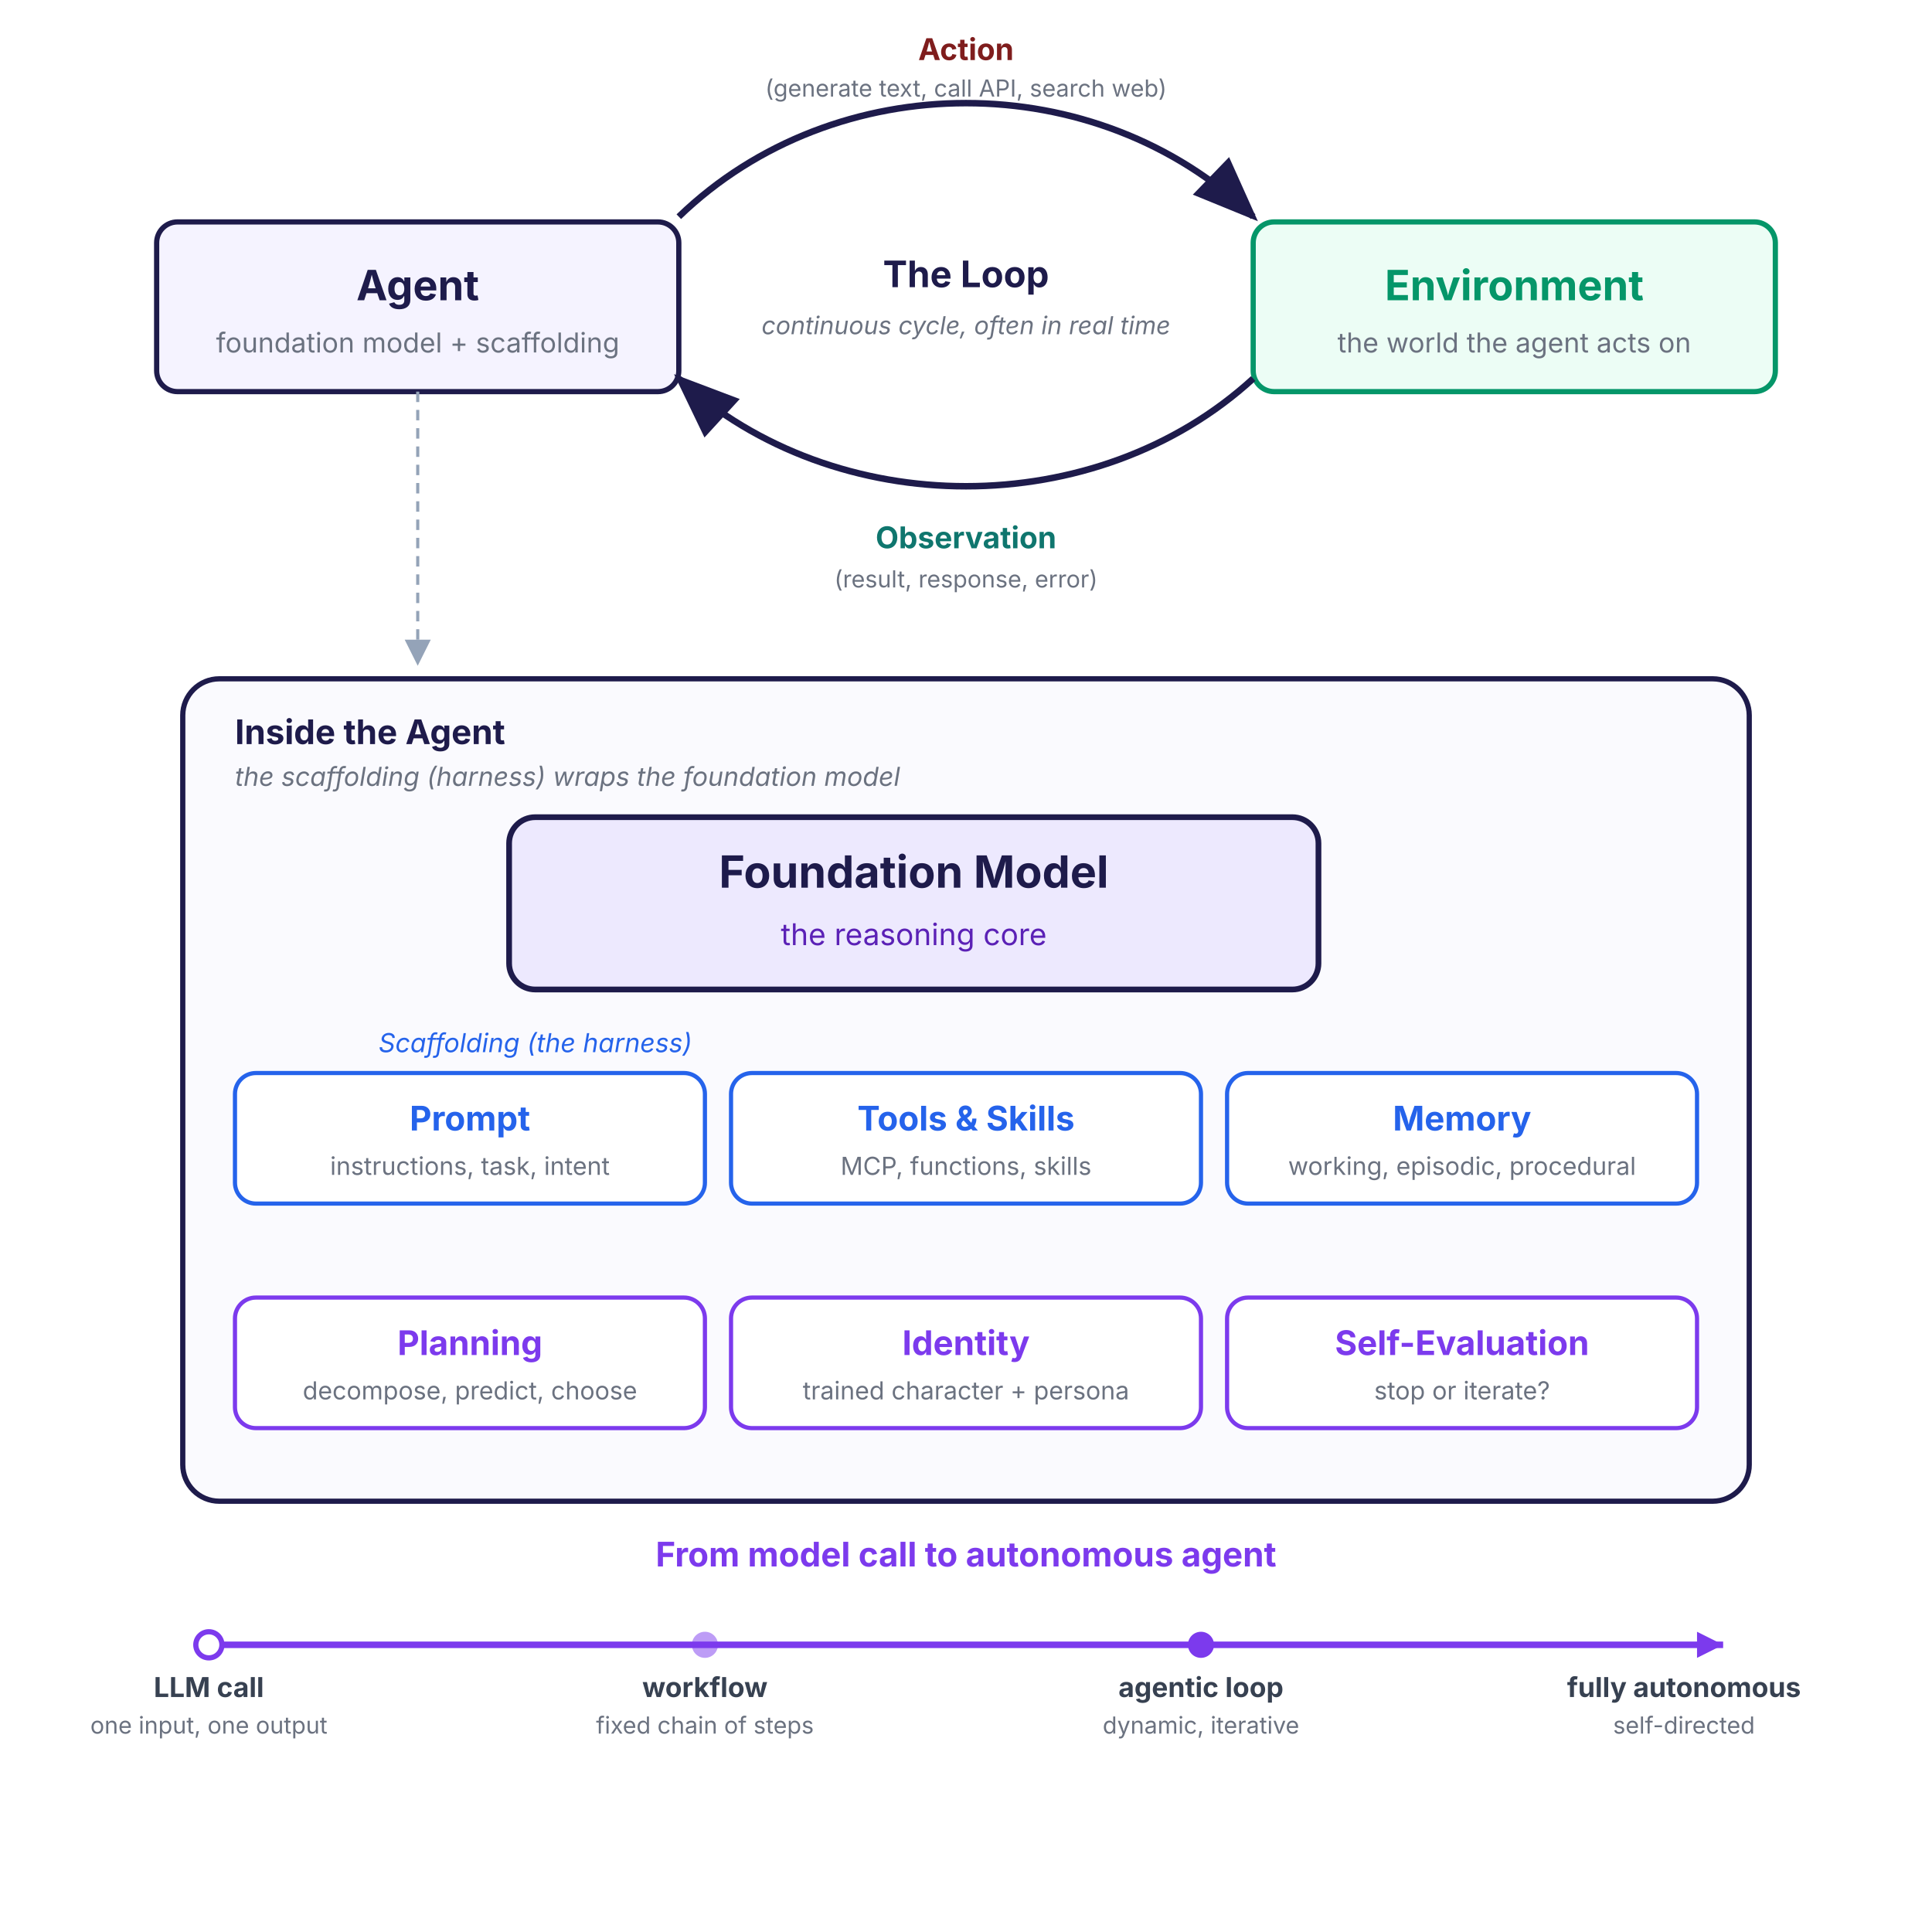
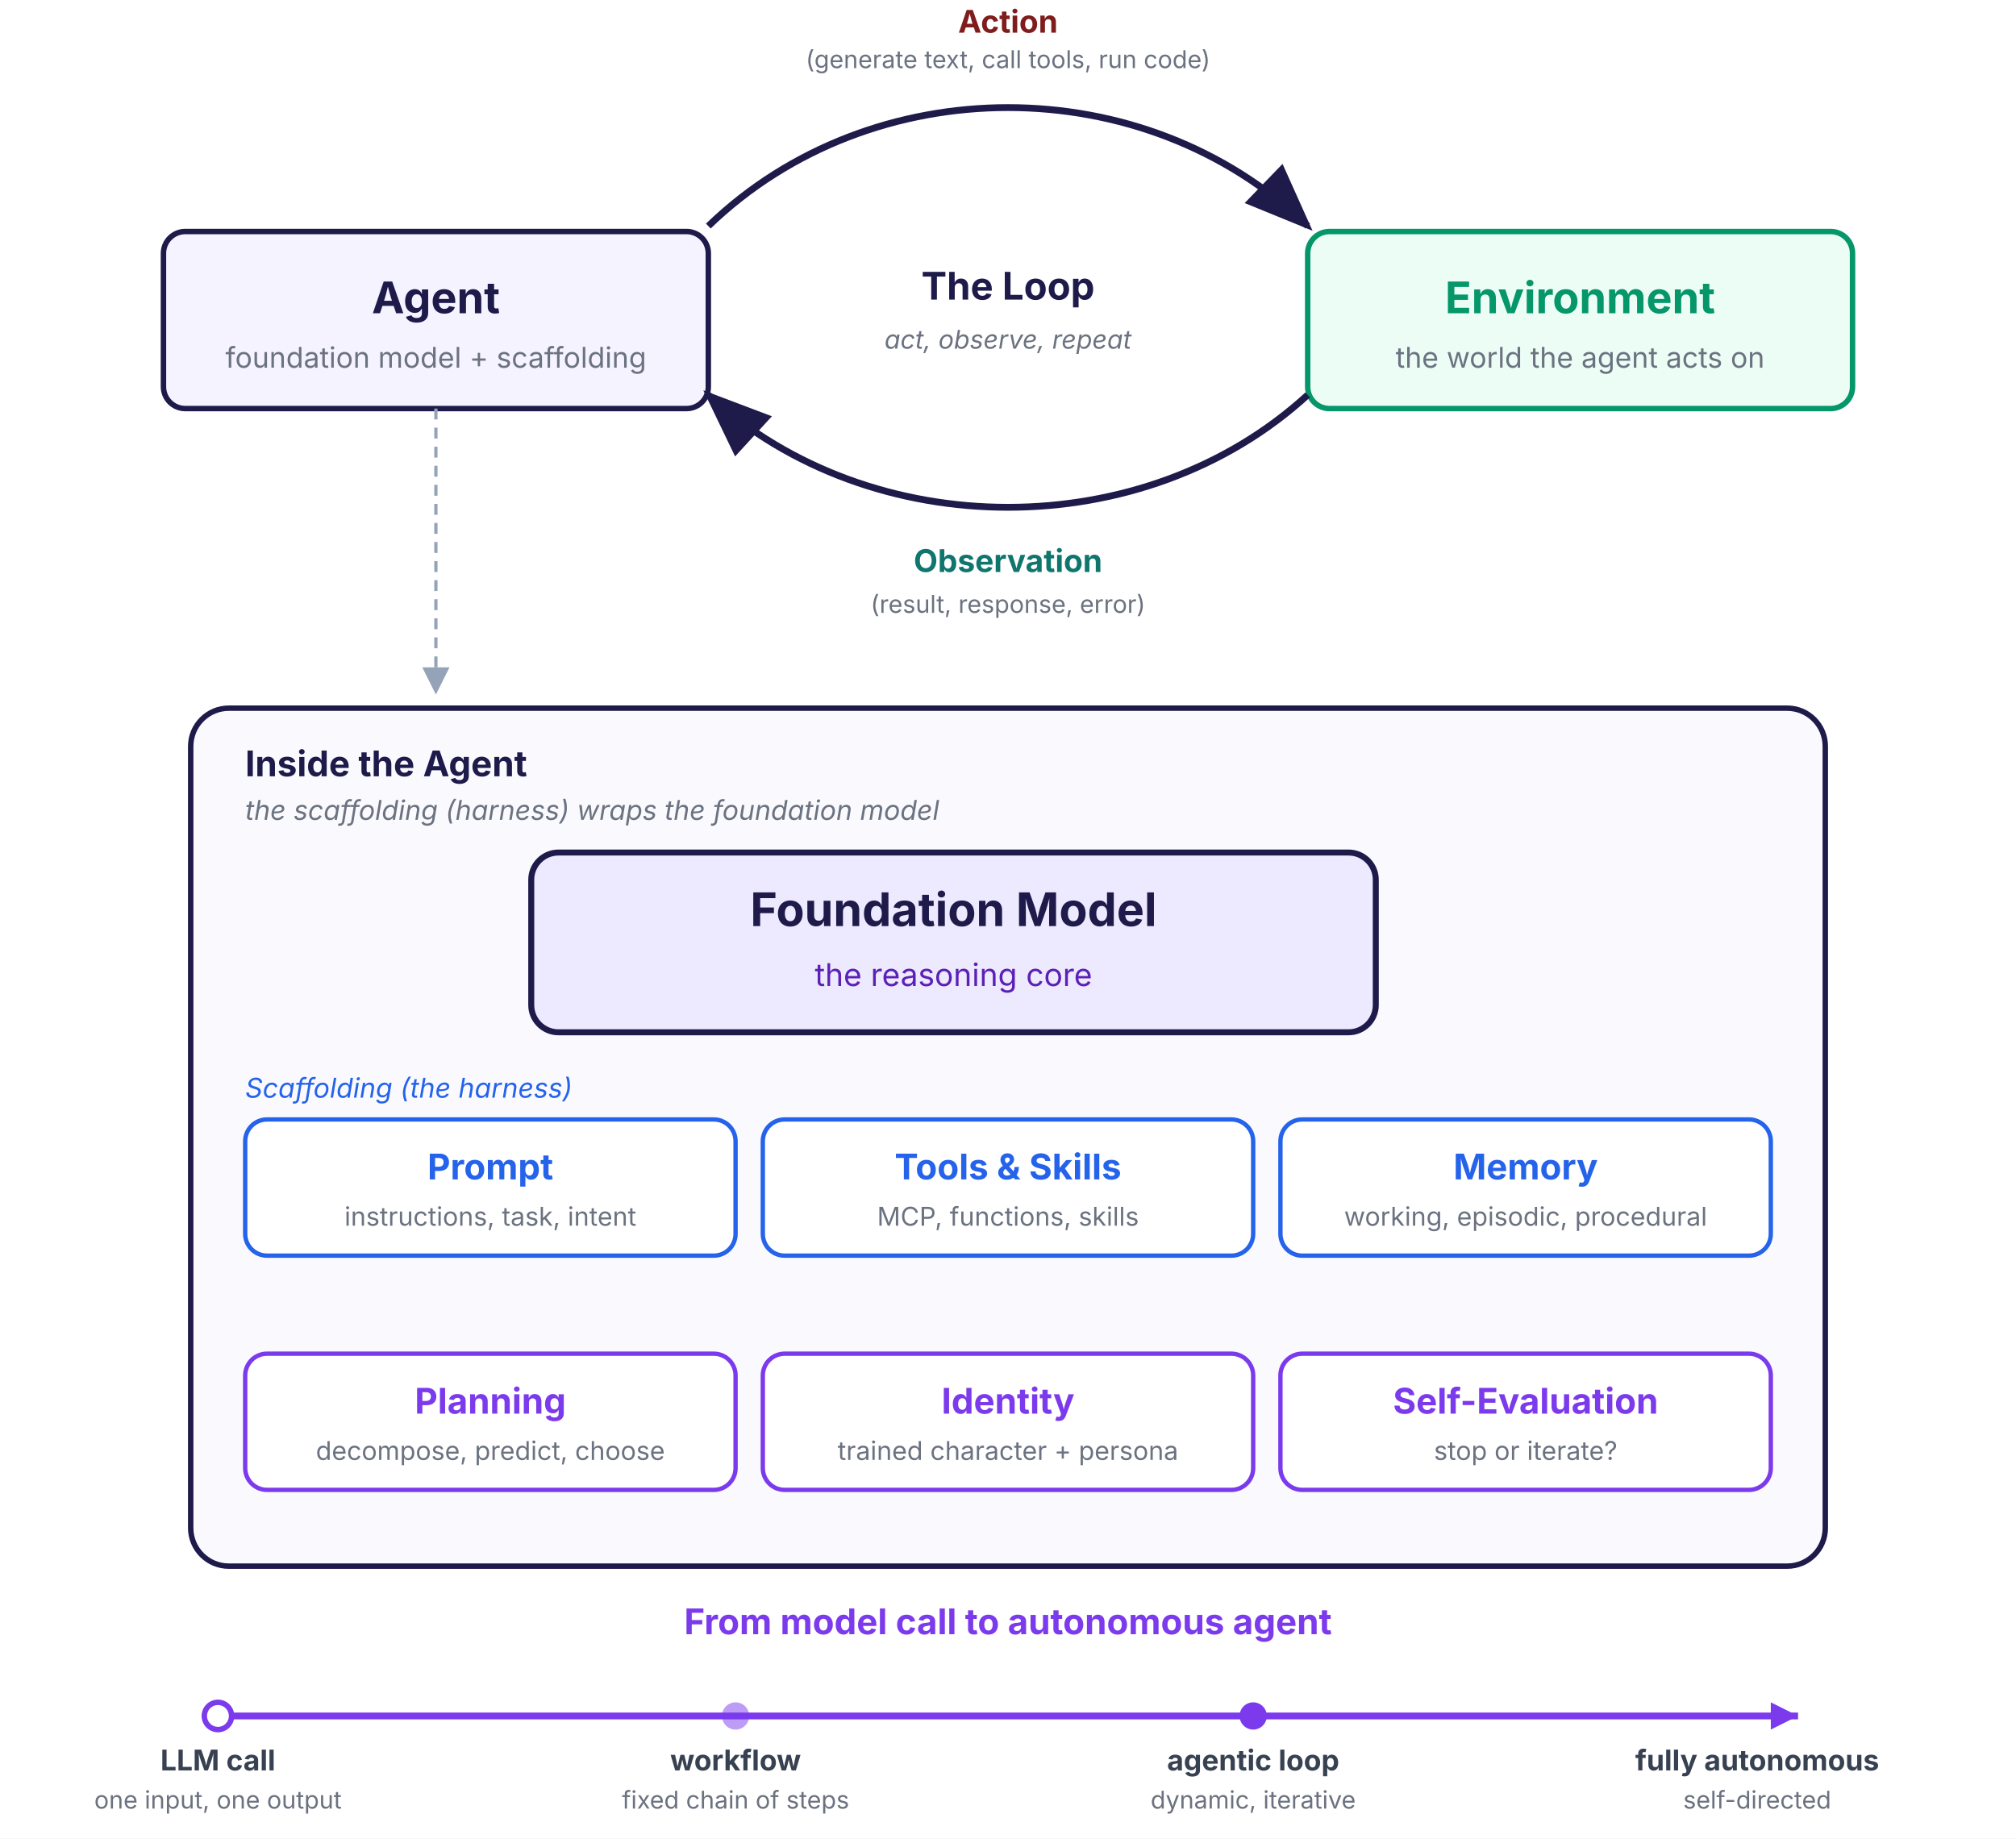
- <svg xmlns="http://www.w3.org/2000/svg" viewBox="0 -25 740 740" font-family="system-ui, -apple-system, sans-serif">
-   <rect x="0" y="-25" width="740" height="740" fill="#ffffff" />
+ <svg xmlns="http://www.w3.org/2000/svg" viewBox="0 -25 740 675" font-family="system-ui, -apple-system, sans-serif">
+   <rect x="0" y="-25" width="740" height="675" fill="#ffffff" />
  <defs>
    <marker id="arr" markerWidth="10" markerHeight="8" refX="9" refY="4" orient="auto">
      <path d="M 0 0 L 10 4 L 0 8 Z" fill="#1e1b4b" />
    </marker>
  </defs>
  <rect x="60" y="60" width="200" height="65" rx="8" fill="#f5f3ff" stroke="#1e1b4b" stroke-width="2" />
  <text x="160" y="90" text-anchor="middle" font-size="16" font-weight="bold" fill="#1e1b4b">Agent</text>
  <text x="160" y="110" text-anchor="middle" font-size="10.5" fill="#6b7280">foundation model + scaffolding</text>
  <rect x="480" y="60" width="200" height="65" rx="8" fill="#ecfdf5" stroke="#059669" stroke-width="2" />
  <text x="580" y="90" text-anchor="middle" font-size="16" font-weight="bold" fill="#059669">Environment</text>
  <text x="580" y="110" text-anchor="middle" font-size="10.5" fill="#6b7280">the world the agent acts on</text>
  <path d="M 260 58 C 320 0, 420 0, 480 58" fill="none" stroke="#1e1b4b" stroke-width="2.5" marker-end="url(#arr)" />
-   <text x="370" y="-2" text-anchor="middle" font-size="11.5" font-weight="bold" fill="#7f1d1d">Action</text>
-   <text x="370" y="12" text-anchor="middle" font-size="9" fill="#6b7280">(generate text, call API, search web)</text>
+   <text x="370" y="-13" text-anchor="middle" font-size="11.5" font-weight="bold" fill="#7f1d1d">Action</text>
+   <text x="370" y="0" text-anchor="middle" font-size="9" fill="#6b7280">(generate text, call tools, run code)</text>
  <path d="M 480 120 C 420 175, 320 175, 260 120" fill="none" stroke="#1e1b4b" stroke-width="2.5" marker-end="url(#arr)" />
  <text x="370" y="185" text-anchor="middle" font-size="11.5" font-weight="bold" fill="#0f766e">Observation</text>
  <text x="370" y="200" text-anchor="middle" font-size="9" fill="#6b7280">(result, response, error)</text>
  <text x="370" y="85" text-anchor="middle" font-size="14" font-weight="bold" fill="#1e1b4b">The Loop</text>
-   <text x="370" y="103" text-anchor="middle" font-size="9.5" fill="#6b7280" font-style="italic">continuous cycle, often in real time</text>
+   <text x="370" y="103" text-anchor="middle" font-size="9.5" fill="#6b7280" font-style="italic">act, observe, repeat</text>
  <line x1="160" y1="125" x2="160" y2="230" stroke="#94a3b8" stroke-width="1.2" stroke-dasharray="4 3" />
  <polygon points="160,230 155,220 165,220" fill="#94a3b8" />
  <rect x="70" y="235" width="600" height="315" rx="14" fill="#fafafe" stroke="#1e1b4b" stroke-width="2" />
  <text x="90" y="260" font-size="13" font-weight="bold" fill="#1e1b4b">Inside the Agent</text>
  <text x="90" y="276" font-size="10" fill="#6b7280" font-style="italic">the scaffolding (harness) wraps the foundation model</text>
  <rect x="195" y="288" width="310" height="66" rx="10" fill="#ede9fe" stroke="#1e1b4b" stroke-width="2.2" />
  <text x="350" y="315" text-anchor="middle" font-size="17" font-weight="bold" fill="#1e1b4b">Foundation Model</text>
  <text x="350" y="337" text-anchor="middle" font-size="11.5" fill="#5b21b6">the reasoning core</text>
-   <text x="145" y="378" font-size="10" fill="#2563eb" font-style="italic">Scaffolding (the harness)</text>
+   <text x="90" y="378" font-size="10" fill="#2563eb" font-style="italic">Scaffolding (the harness)</text>
  <rect x="90" y="386" width="180" height="50" rx="8" fill="#ffffff" stroke="#2563eb" stroke-width="1.6" />
  <text x="180" y="408" text-anchor="middle" font-size="13" font-weight="bold" fill="#2563eb">Prompt</text>
  <text x="180" y="425" text-anchor="middle" font-size="9.5" fill="#6b7280">instructions, task, intent</text>
  <rect x="280" y="386" width="180" height="50" rx="8" fill="#ffffff" stroke="#2563eb" stroke-width="1.6" />
  <text x="370" y="408" text-anchor="middle" font-size="13" font-weight="bold" fill="#2563eb">Tools &amp; Skills</text>
  <text x="370" y="425" text-anchor="middle" font-size="9.5" fill="#6b7280">MCP, functions, skills</text>
  <rect x="470" y="386" width="180" height="50" rx="8" fill="#ffffff" stroke="#2563eb" stroke-width="1.6" />
  <text x="560" y="408" text-anchor="middle" font-size="13" font-weight="bold" fill="#2563eb">Memory</text>
  <text x="560" y="425" text-anchor="middle" font-size="9.5" fill="#6b7280">working, episodic, procedural</text>
  <rect x="90" y="472" width="180" height="50" rx="8" fill="#ffffff" stroke="#7c3aed" stroke-width="1.6" />
  <text x="180" y="494" text-anchor="middle" font-size="13" font-weight="bold" fill="#7c3aed">Planning</text>
  <text x="180" y="511" text-anchor="middle" font-size="9.5" fill="#6b7280">decompose, predict, choose</text>
  <rect x="280" y="472" width="180" height="50" rx="8" fill="#ffffff" stroke="#7c3aed" stroke-width="1.6" />
  <text x="370" y="494" text-anchor="middle" font-size="13" font-weight="bold" fill="#7c3aed">Identity</text>
  <text x="370" y="511" text-anchor="middle" font-size="9.5" fill="#6b7280">trained character + persona</text>
  <rect x="470" y="472" width="180" height="50" rx="8" fill="#ffffff" stroke="#7c3aed" stroke-width="1.6" />
  <text x="560" y="494" text-anchor="middle" font-size="13" font-weight="bold" fill="#7c3aed">Self-Evaluation</text>
  <text x="560" y="511" text-anchor="middle" font-size="9.5" fill="#6b7280">stop or iterate?</text>
  <text x="370" y="575" text-anchor="middle" font-size="13" font-weight="bold" fill="#7c3aed">From model call to autonomous agent</text>
  <line x1="80" y1="605" x2="660" y2="605" stroke="#7c3aed" stroke-width="2.5" />
  <circle cx="80" cy="605" r="5" fill="#ffffff" stroke="#7c3aed" stroke-width="2" />
  <circle cx="270" cy="605" r="5" fill="#7c3aed" opacity="0.5" />
  <circle cx="460" cy="605" r="5" fill="#7c3aed" />
  <polygon points="660,605 650,600 650,610" fill="#7c3aed" />
  <text x="80" y="625" text-anchor="middle" font-size="10.5" font-weight="bold" fill="#374151">LLM call</text>
  <text x="80" y="639" text-anchor="middle" font-size="9" fill="#6b7280">one input, one output</text>
  <text x="270" y="625" text-anchor="middle" font-size="10.5" font-weight="bold" fill="#374151">workflow</text>
  <text x="270" y="639" text-anchor="middle" font-size="9" fill="#6b7280">fixed chain of steps</text>
  <text x="460" y="625" text-anchor="middle" font-size="10.5" font-weight="bold" fill="#374151">agentic loop</text>
  <text x="460" y="639" text-anchor="middle" font-size="9" fill="#6b7280">dynamic, iterative</text>
  <text x="645" y="625" text-anchor="middle" font-size="10.5" font-weight="bold" fill="#374151">fully autonomous</text>
  <text x="645" y="639" text-anchor="middle" font-size="9" fill="#6b7280">self-directed</text>
</svg>
